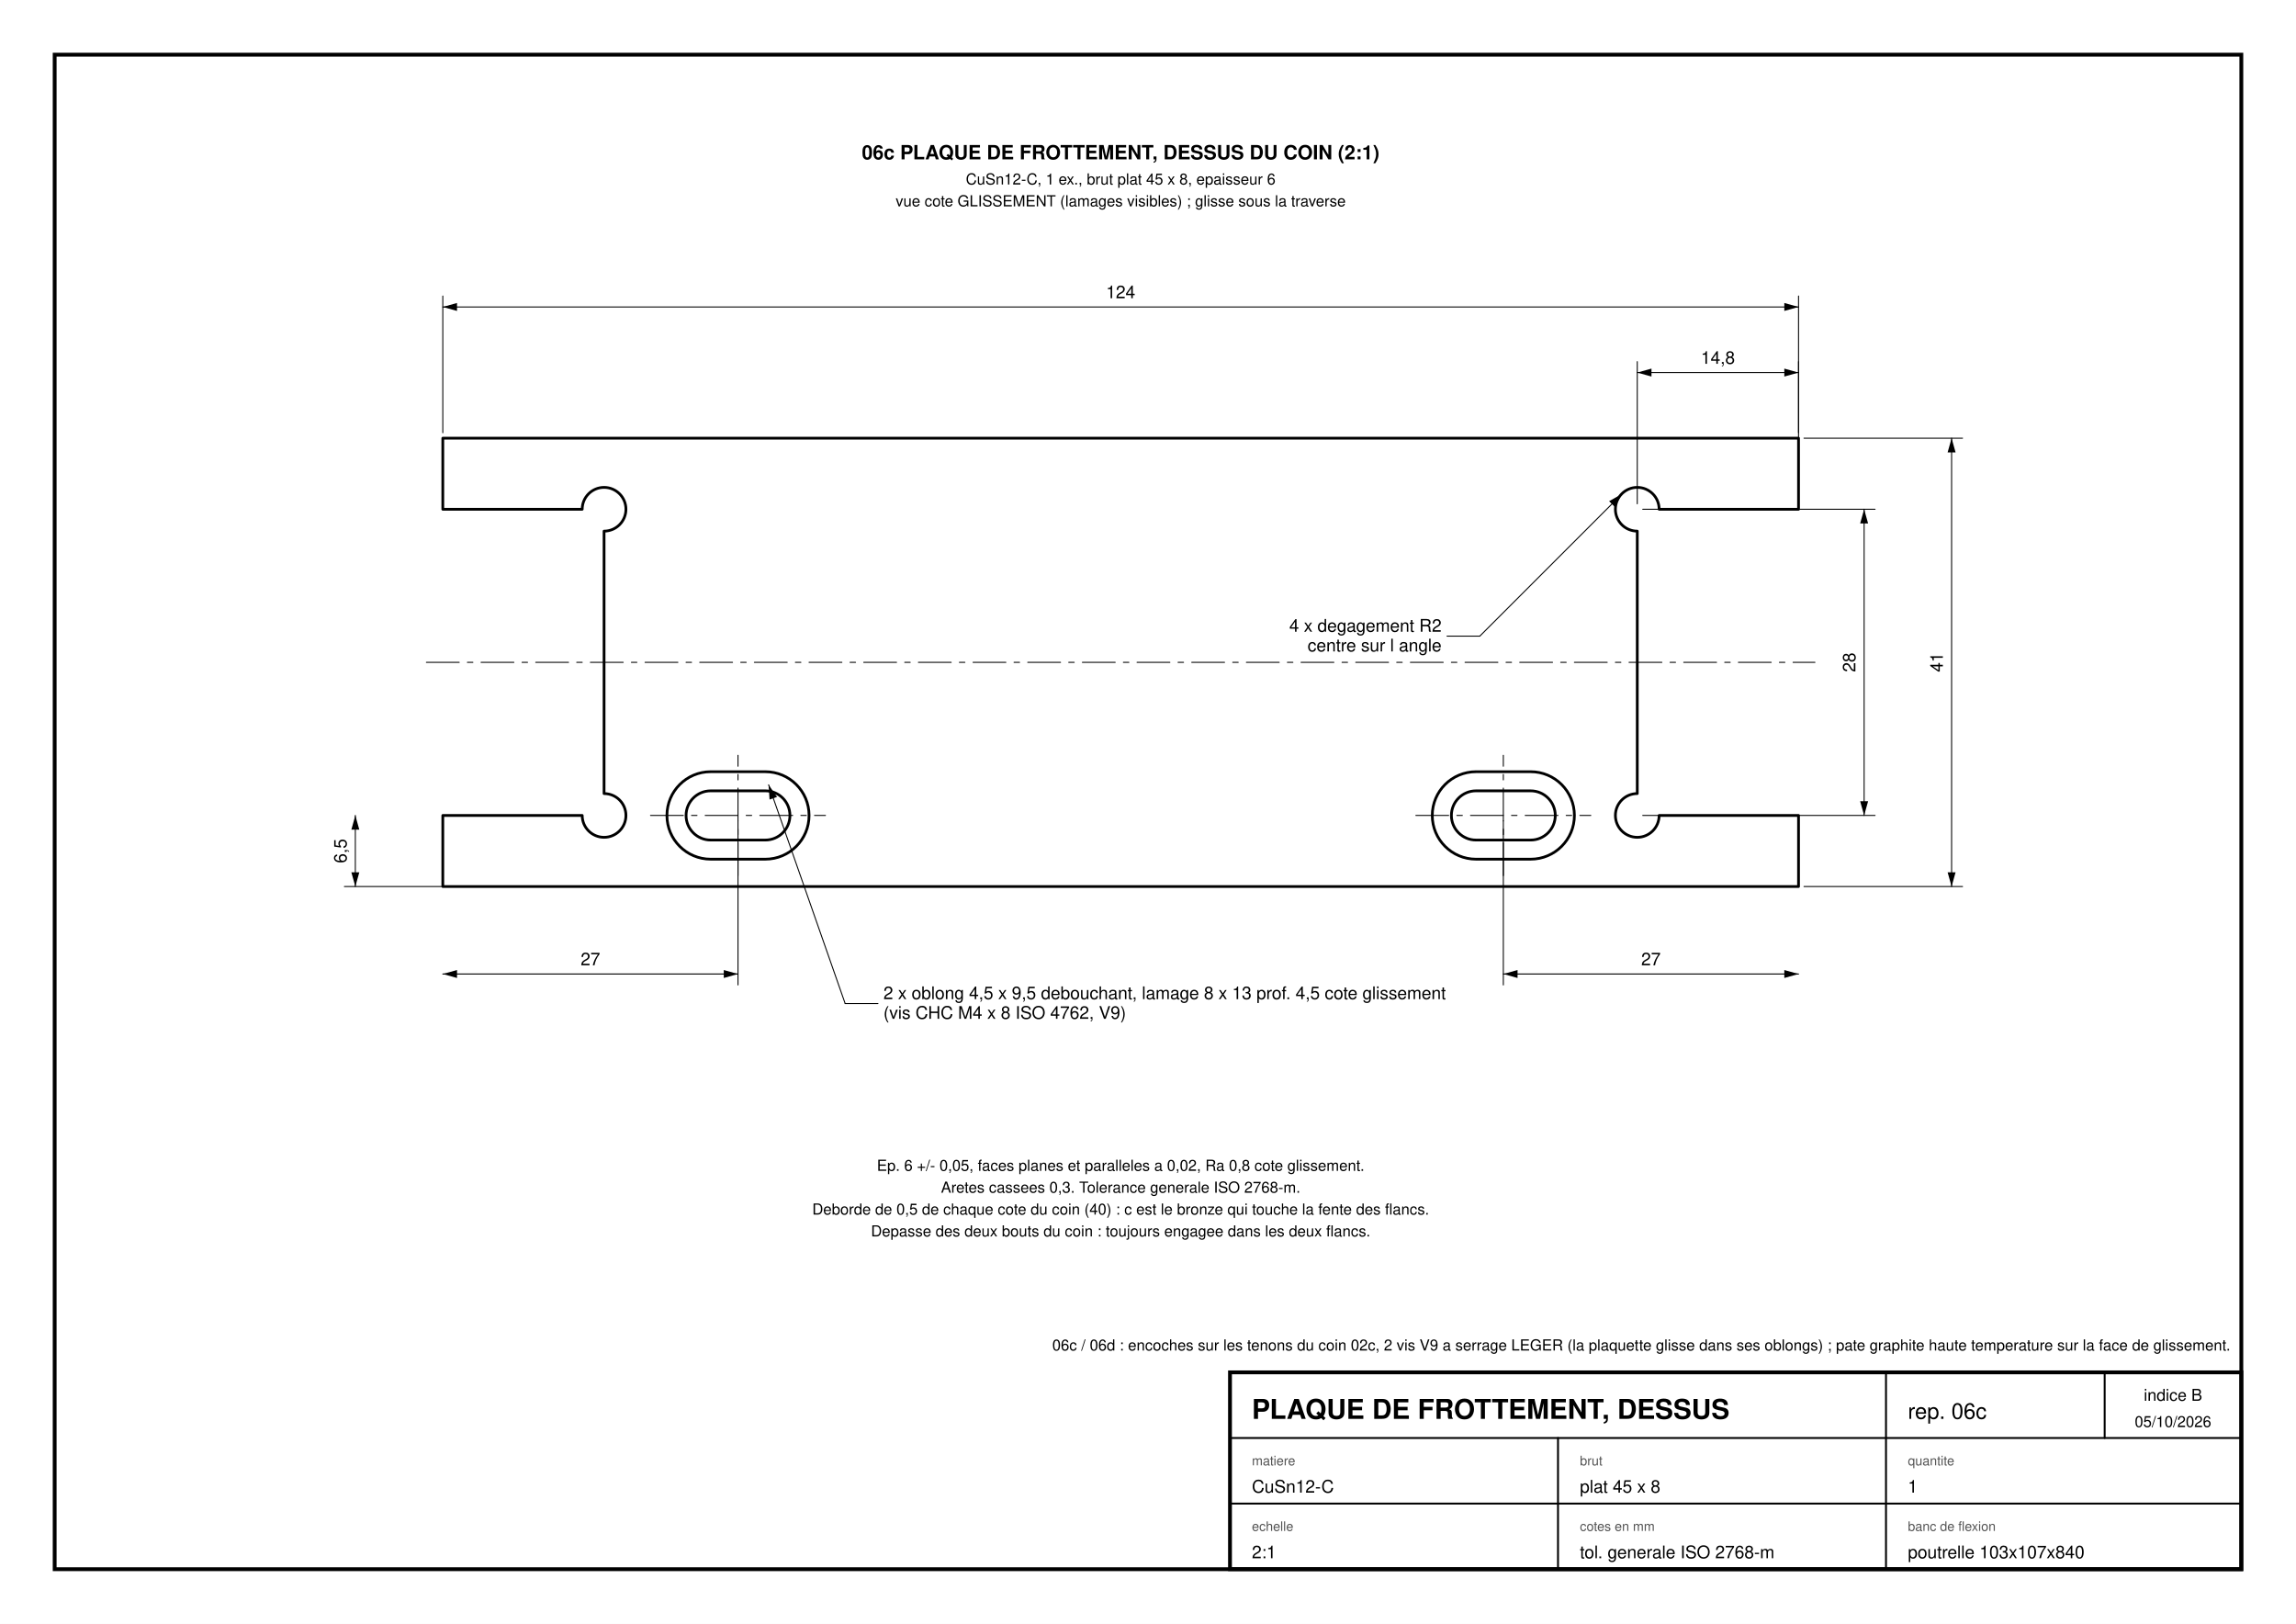
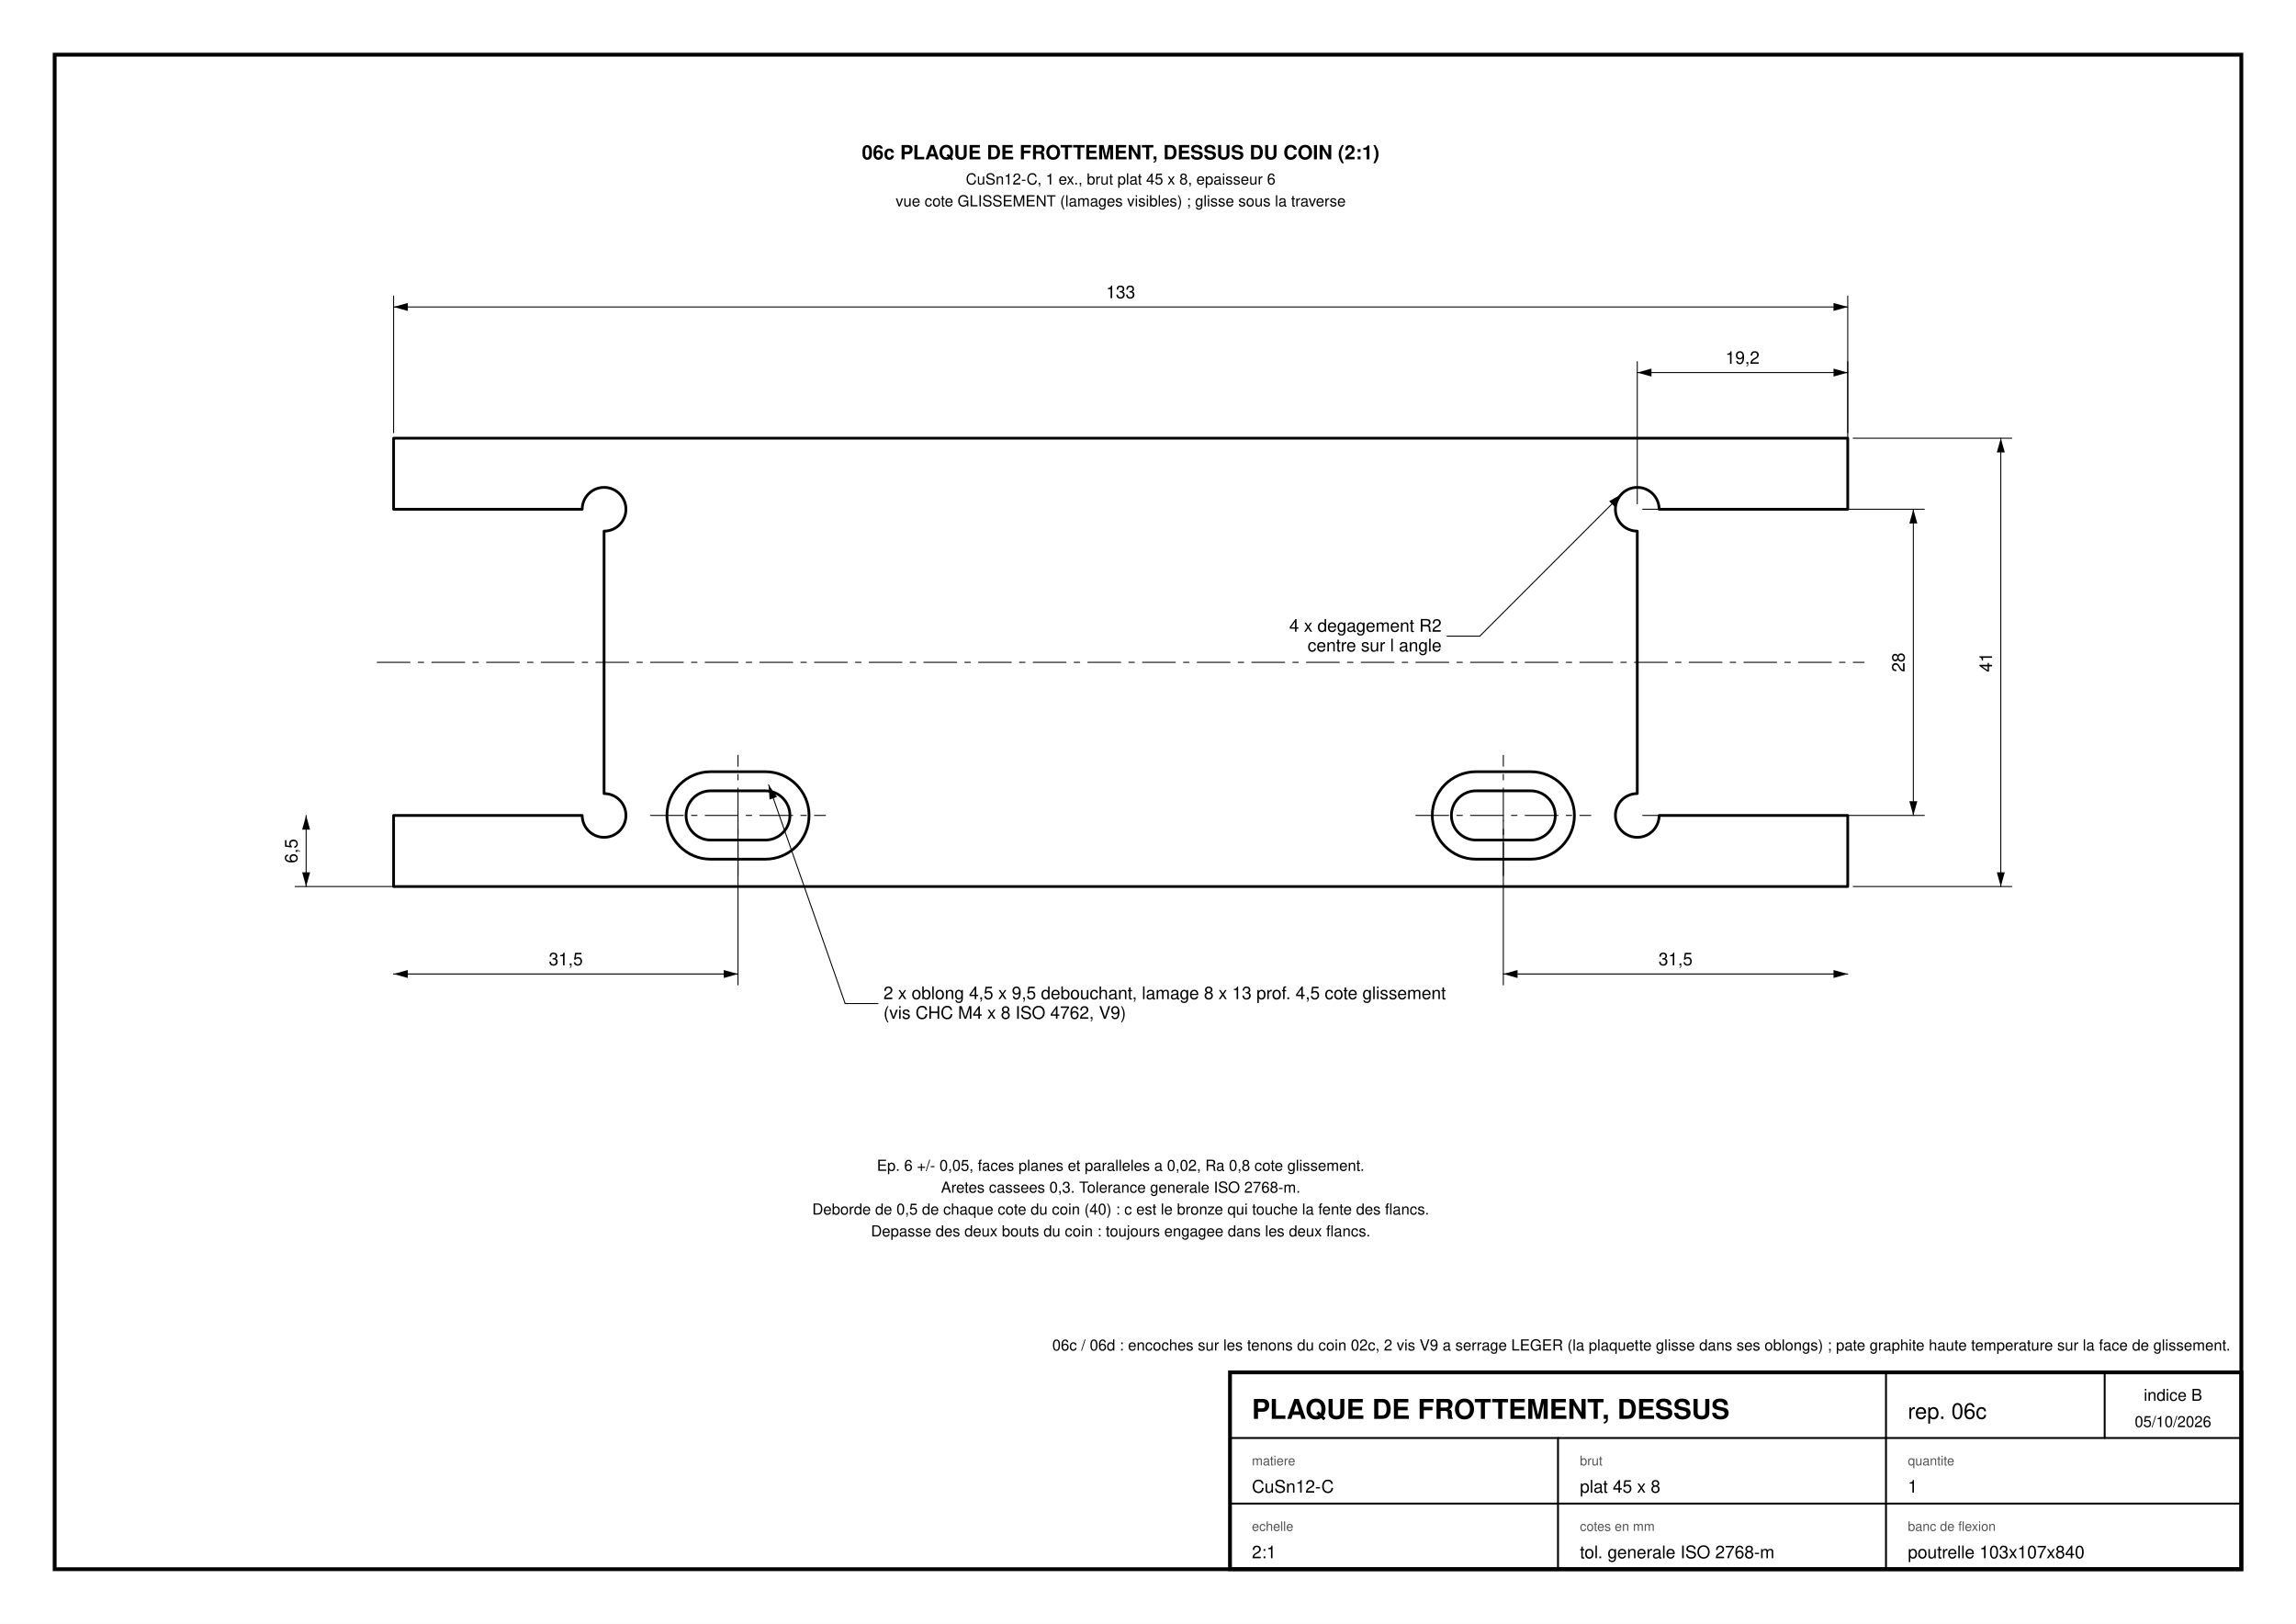
<svg xmlns="http://www.w3.org/2000/svg" width="420mm" height="297mm" viewBox="0 0 420 297">
  <rect width="420" height="297" fill="#fff" />
  <rect x="10.000" y="10.000" width="400.000" height="277.000" fill="none" stroke="#000" stroke-width="0.700" />
  <rect x="225.000" y="251.000" width="185.000" height="36.000" fill="none" stroke="#000" stroke-width="0.700" />
  <line x1="225.000" y1="263.000" x2="410.000" y2="263.000" stroke="#000" stroke-width="0.350" stroke-linecap="round" />
  <line x1="225.000" y1="275.000" x2="410.000" y2="275.000" stroke="#000" stroke-width="0.350" stroke-linecap="round" />
  <line x1="345.000" y1="251.000" x2="345.000" y2="263.000" stroke="#000" stroke-width="0.350" stroke-linecap="round" />
  <line x1="285.000" y1="263.000" x2="285.000" y2="287.000" stroke="#000" stroke-width="0.350" stroke-linecap="round" />
  <line x1="345.000" y1="263.000" x2="345.000" y2="287.000" stroke="#000" stroke-width="0.350" stroke-linecap="round" />
  <text x="229.000" y="259.500" font-family="Helvetica,Arial,sans-serif" font-size="5.00" fill="#000" text-anchor="start" font-weight="bold">PLAQUE DE FROTTEMENT, DESSUS</text>
  <line x1="385.000" y1="251.000" x2="385.000" y2="263.000" stroke="#000" stroke-width="0.350" stroke-linecap="round" />
  <text x="397.500" y="256.200" font-family="Helvetica,Arial,sans-serif" font-size="3.00" fill="#000" text-anchor="middle" font-weight="normal">indice B</text>
  <text x="397.500" y="261.000" font-family="Helvetica,Arial,sans-serif" font-size="2.80" fill="#000" text-anchor="middle" font-weight="normal">05/10/2026</text>
  <text x="349.000" y="259.500" font-family="Helvetica,Arial,sans-serif" font-size="4.00" fill="#000" text-anchor="start" font-weight="normal">rep. 06c</text>
  <text x="229.000" y="268.000" font-family="Helvetica,Arial,sans-serif" font-size="2.40" fill="#555" text-anchor="start" font-weight="normal">matiere</text>
  <text x="229.000" y="273.000" font-family="Helvetica,Arial,sans-serif" font-size="3.20" fill="#000" text-anchor="start" font-weight="normal">CuSn12-C</text>
  <text x="289.000" y="268.000" font-family="Helvetica,Arial,sans-serif" font-size="2.40" fill="#555" text-anchor="start" font-weight="normal">brut</text>
  <text x="289.000" y="273.000" font-family="Helvetica,Arial,sans-serif" font-size="3.20" fill="#000" text-anchor="start" font-weight="normal">plat 45 x 8</text>
  <text x="349.000" y="268.000" font-family="Helvetica,Arial,sans-serif" font-size="2.40" fill="#555" text-anchor="start" font-weight="normal">quantite</text>
  <text x="349.000" y="273.000" font-family="Helvetica,Arial,sans-serif" font-size="3.20" fill="#000" text-anchor="start" font-weight="normal">1</text>
  <text x="229.000" y="280.000" font-family="Helvetica,Arial,sans-serif" font-size="2.40" fill="#555" text-anchor="start" font-weight="normal">echelle</text>
  <text x="229.000" y="285.000" font-family="Helvetica,Arial,sans-serif" font-size="3.20" fill="#000" text-anchor="start" font-weight="normal">2:1</text>
  <text x="289.000" y="280.000" font-family="Helvetica,Arial,sans-serif" font-size="2.40" fill="#555" text-anchor="start" font-weight="normal">cotes en mm</text>
  <text x="289.000" y="285.000" font-family="Helvetica,Arial,sans-serif" font-size="3.20" fill="#000" text-anchor="start" font-weight="normal">tol. generale ISO 2768-m</text>
  <text x="349.000" y="280.000" font-family="Helvetica,Arial,sans-serif" font-size="2.40" fill="#555" text-anchor="start" font-weight="normal">banc de flexion</text>
  <text x="349.000" y="285.000" font-family="Helvetica,Arial,sans-serif" font-size="3.20" fill="#000" text-anchor="start" font-weight="normal">poutrelle 103x107x840</text>
  <text x="408.000" y="247.000" font-family="Helvetica,Arial,sans-serif" font-size="2.80" fill="#000" text-anchor="end" font-weight="normal">06c / 06d : encoches sur les tenons du coin 02c, 2 vis V9 a serrage LEGER (la plaquette glisse dans ses oblongs) ; pate graphite haute temperature sur la face de glissement.</text>
  <text x="205.000" y="29.142" font-family="Helvetica,Arial,sans-serif" font-size="3.60" fill="#000" text-anchor="middle" font-weight="bold">06c  PLAQUE DE FROTTEMENT, DESSUS DU COIN  (2:1)</text>
  <text x="205.000" y="33.742" font-family="Helvetica,Arial,sans-serif" font-size="2.80" fill="#000" text-anchor="middle" font-weight="normal">CuSn12-C, 1 ex., brut plat 45 x 8, epaisseur 6</text>
  <text x="205.000" y="37.742" font-family="Helvetica,Arial,sans-serif" font-size="2.80" fill="#000" text-anchor="middle" font-weight="normal">vue cote GLISSEMENT (lamages visibles) ; glisse sous la traverse</text>
-   <path d="M 329 162.142 L 81 162.142 L 81 149.142 L 106.5 149.142 A 4 4 0 1 0 110.5 145.142 L 110.5 97.142 A 4 4 0 1 0 106.5 93.142 L 81 93.142 L 81 80.142 L 329 80.142 L 329 93.142 L 303.5 93.142 A 4 4 0 1 0 299.5 97.142 L 299.5 145.142 A 4 4 0 1 0 303.5 149.142 L 329 149.142 L 329 162.142 Z" fill="none" stroke="#000" stroke-width="0.500" stroke-linecap="round" stroke-linejoin="round" />
+   <path d="M 338 162.142 L 72 162.142 L 72 149.142 L 106.5 149.142 A 4 4 0 1 0 110.5 145.142 L 110.5 97.142 A 4 4 0 1 0 106.5 93.142 L 72 93.142 L 72 80.142 L 338 80.142 L 338 93.142 L 303.5 93.142 A 4 4 0 1 0 299.5 97.142 L 299.5 145.142 A 4 4 0 1 0 303.5 149.142 L 338 149.142 L 338 162.142 Z" fill="none" stroke="#000" stroke-width="0.500" stroke-linecap="round" stroke-linejoin="round" />
  <path d="M 130 153.642 L 140 153.642 A 4.5 4.5 0 0 0 140 144.642 L 130 144.642 A 4.5 4.5 0 0 0 130 153.642 Z" fill="none" stroke="#000" stroke-width="0.500" stroke-linecap="round" stroke-linejoin="round" />
  <path d="M 270 153.642 L 280 153.642 A 4.5 4.5 0 0 0 280 144.642 L 270 144.642 A 4.5 4.5 0 0 0 270 153.642 Z" fill="none" stroke="#000" stroke-width="0.500" stroke-linecap="round" stroke-linejoin="round" />
  <path d="M 130 157.142 L 140 157.142 A 8 8 0 0 0 140 141.142 L 130 141.142 A 8 8 0 0 0 130 157.142 Z" fill="none" stroke="#000" stroke-width="0.500" stroke-linecap="round" stroke-linejoin="round" />
  <line x1="119.000" y1="149.142" x2="151.000" y2="149.142" stroke="#000" stroke-width="0.180" stroke-linecap="round" stroke-dasharray="6 1.5 1 1.5" />
  <line x1="135.000" y1="160.142" x2="135.000" y2="138.142" stroke="#000" stroke-width="0.180" stroke-linecap="round" stroke-dasharray="6 1.5 1 1.5" />
  <path d="M 270 157.142 L 280 157.142 A 8 8 0 0 0 280 141.142 L 270 141.142 A 8 8 0 0 0 270 157.142 Z" fill="none" stroke="#000" stroke-width="0.500" stroke-linecap="round" stroke-linejoin="round" />
  <line x1="259.000" y1="149.142" x2="291.000" y2="149.142" stroke="#000" stroke-width="0.180" stroke-linecap="round" stroke-dasharray="6 1.5 1 1.5" />
  <line x1="275.000" y1="160.142" x2="275.000" y2="138.142" stroke="#000" stroke-width="0.180" stroke-linecap="round" stroke-dasharray="6 1.5 1 1.5" />
-   <line x1="78.000" y1="121.142" x2="332.000" y2="121.142" stroke="#000" stroke-width="0.180" stroke-linecap="round" stroke-dasharray="6 1.5 1 1.5" />
-   <line x1="81.000" y1="79.142" x2="81.000" y2="54.142" stroke="#000" stroke-width="0.180" stroke-linecap="round" />
-   <line x1="329.000" y1="79.142" x2="329.000" y2="54.142" stroke="#000" stroke-width="0.180" stroke-linecap="round" />
-   <line x1="81.000" y1="56.142" x2="329.000" y2="56.142" stroke="#000" stroke-width="0.180" stroke-linecap="round" />
-   <path d="M 81 56.142 L 83.6 56.87 L 83.6 55.414 Z" fill="#000" />
-   <path d="M 329 56.142 L 326.4 55.414 L 326.4 56.87 Z" fill="#000" />
-   <text x="205.000" y="54.542" font-family="Helvetica,Arial,sans-serif" font-size="3.20" fill="#000" text-anchor="middle" font-weight="normal">124</text>
-   <line x1="330.000" y1="162.142" x2="359.000" y2="162.142" stroke="#000" stroke-width="0.180" stroke-linecap="round" />
-   <line x1="330.000" y1="80.142" x2="359.000" y2="80.142" stroke="#000" stroke-width="0.180" stroke-linecap="round" />
-   <line x1="357.000" y1="162.142" x2="357.000" y2="80.142" stroke="#000" stroke-width="0.180" stroke-linecap="round" />
-   <path d="M 357 162.142 L 357.728 159.542 L 356.272 159.542 Z" fill="#000" />
-   <path d="M 357 80.142 L 356.272 82.742 L 357.728 82.742 Z" fill="#000" />
-   <text x="355.400" y="121.142" font-family="Helvetica,Arial,sans-serif" font-size="3.20" fill="#000" text-anchor="middle" font-weight="normal" transform="rotate(-90.00 355.400 121.142)">41</text>
-   <line x1="300.500" y1="149.142" x2="343.000" y2="149.142" stroke="#000" stroke-width="0.180" stroke-linecap="round" />
-   <line x1="300.500" y1="93.142" x2="343.000" y2="93.142" stroke="#000" stroke-width="0.180" stroke-linecap="round" />
-   <line x1="341.000" y1="149.142" x2="341.000" y2="93.142" stroke="#000" stroke-width="0.180" stroke-linecap="round" />
-   <path d="M 341 149.142 L 341.728 146.542 L 340.272 146.542 Z" fill="#000" />
-   <path d="M 341 93.142 L 340.272 95.742 L 341.728 95.742 Z" fill="#000" />
-   <text x="339.400" y="121.142" font-family="Helvetica,Arial,sans-serif" font-size="3.20" fill="#000" text-anchor="middle" font-weight="normal" transform="rotate(-90.00 339.400 121.142)">28</text>
+   <line x1="69.000" y1="121.142" x2="341.000" y2="121.142" stroke="#000" stroke-width="0.180" stroke-linecap="round" stroke-dasharray="6 1.5 1 1.5" />
+   <line x1="72.000" y1="79.142" x2="72.000" y2="54.142" stroke="#000" stroke-width="0.180" stroke-linecap="round" />
+   <line x1="338.000" y1="79.142" x2="338.000" y2="54.142" stroke="#000" stroke-width="0.180" stroke-linecap="round" />
+   <line x1="72.000" y1="56.142" x2="338.000" y2="56.142" stroke="#000" stroke-width="0.180" stroke-linecap="round" />
+   <path d="M 72 56.142 L 74.6 56.87 L 74.6 55.414 Z" fill="#000" />
+   <path d="M 338 56.142 L 335.4 55.414 L 335.4 56.87 Z" fill="#000" />
+   <text x="205.000" y="54.542" font-family="Helvetica,Arial,sans-serif" font-size="3.20" fill="#000" text-anchor="middle" font-weight="normal">133</text>
+   <line x1="339.000" y1="162.142" x2="368.000" y2="162.142" stroke="#000" stroke-width="0.180" stroke-linecap="round" />
+   <line x1="339.000" y1="80.142" x2="368.000" y2="80.142" stroke="#000" stroke-width="0.180" stroke-linecap="round" />
+   <line x1="366.000" y1="162.142" x2="366.000" y2="80.142" stroke="#000" stroke-width="0.180" stroke-linecap="round" />
+   <path d="M 366 162.142 L 366.728 159.542 L 365.272 159.542 Z" fill="#000" />
+   <path d="M 366 80.142 L 365.272 82.742 L 366.728 82.742 Z" fill="#000" />
+   <text x="364.400" y="121.142" font-family="Helvetica,Arial,sans-serif" font-size="3.20" fill="#000" text-anchor="middle" font-weight="normal" transform="rotate(-90.00 364.400 121.142)">41</text>
+   <line x1="300.500" y1="149.142" x2="352.000" y2="149.142" stroke="#000" stroke-width="0.180" stroke-linecap="round" />
+   <line x1="300.500" y1="93.142" x2="352.000" y2="93.142" stroke="#000" stroke-width="0.180" stroke-linecap="round" />
+   <line x1="350.000" y1="149.142" x2="350.000" y2="93.142" stroke="#000" stroke-width="0.180" stroke-linecap="round" />
+   <path d="M 350 149.142 L 350.728 146.542 L 349.272 146.542 Z" fill="#000" />
+   <path d="M 350 93.142 L 349.272 95.742 L 350.728 95.742 Z" fill="#000" />
+   <text x="348.400" y="121.142" font-family="Helvetica,Arial,sans-serif" font-size="3.20" fill="#000" text-anchor="middle" font-weight="normal" transform="rotate(-90.00 348.400 121.142)">28</text>
  <line x1="299.500" y1="92.142" x2="299.500" y2="66.142" stroke="#000" stroke-width="0.180" stroke-linecap="round" />
-   <line x1="329.000" y1="92.142" x2="329.000" y2="66.142" stroke="#000" stroke-width="0.180" stroke-linecap="round" />
-   <line x1="299.500" y1="68.142" x2="329.000" y2="68.142" stroke="#000" stroke-width="0.180" stroke-linecap="round" />
+   <line x1="338.000" y1="92.142" x2="338.000" y2="66.142" stroke="#000" stroke-width="0.180" stroke-linecap="round" />
+   <line x1="299.500" y1="68.142" x2="338.000" y2="68.142" stroke="#000" stroke-width="0.180" stroke-linecap="round" />
  <path d="M 299.5 68.142 L 302.1 68.87 L 302.1 67.414 Z" fill="#000" />
-   <path d="M 329 68.142 L 326.4 67.414 L 326.4 68.87 Z" fill="#000" />
-   <text x="314.250" y="66.542" font-family="Helvetica,Arial,sans-serif" font-size="3.20" fill="#000" text-anchor="middle" font-weight="normal">14,8</text>
+   <path d="M 338 68.142 L 335.4 67.414 L 335.4 68.87 Z" fill="#000" />
+   <text x="318.750" y="66.542" font-family="Helvetica,Arial,sans-serif" font-size="3.20" fill="#000" text-anchor="middle" font-weight="normal">19,2</text>
  <line x1="135.000" y1="150.142" x2="135.000" y2="180.142" stroke="#000" stroke-width="0.180" stroke-linecap="round" />
-   <line x1="81.000" y1="178.142" x2="135.000" y2="178.142" stroke="#000" stroke-width="0.180" stroke-linecap="round" />
-   <path d="M 81 178.142 L 83.6 178.87 L 83.6 177.414 Z" fill="#000" />
+   <line x1="72.000" y1="178.142" x2="135.000" y2="178.142" stroke="#000" stroke-width="0.180" stroke-linecap="round" />
+   <path d="M 72 178.142 L 74.6 178.87 L 74.6 177.414 Z" fill="#000" />
  <path d="M 135 178.142 L 132.4 177.414 L 132.4 178.87 Z" fill="#000" />
-   <text x="108.000" y="176.542" font-family="Helvetica,Arial,sans-serif" font-size="3.20" fill="#000" text-anchor="middle" font-weight="normal">27</text>
+   <text x="103.500" y="176.542" font-family="Helvetica,Arial,sans-serif" font-size="3.20" fill="#000" text-anchor="middle" font-weight="normal">31,5</text>
  <line x1="275.000" y1="150.142" x2="275.000" y2="180.142" stroke="#000" stroke-width="0.180" stroke-linecap="round" />
-   <line x1="275.000" y1="178.142" x2="329.000" y2="178.142" stroke="#000" stroke-width="0.180" stroke-linecap="round" />
+   <line x1="275.000" y1="178.142" x2="338.000" y2="178.142" stroke="#000" stroke-width="0.180" stroke-linecap="round" />
  <path d="M 275 178.142 L 277.6 178.87 L 277.6 177.414 Z" fill="#000" />
-   <path d="M 329 178.142 L 326.4 177.414 L 326.4 178.87 Z" fill="#000" />
-   <text x="302.000" y="176.542" font-family="Helvetica,Arial,sans-serif" font-size="3.20" fill="#000" text-anchor="middle" font-weight="normal">27</text>
-   <line x1="134.000" y1="162.142" x2="63.000" y2="162.142" stroke="#000" stroke-width="0.180" stroke-linecap="round" />
-   <line x1="65.000" y1="162.142" x2="65.000" y2="149.142" stroke="#000" stroke-width="0.180" stroke-linecap="round" />
-   <path d="M 65 162.142 L 65.728 159.542 L 64.272 159.542 Z" fill="#000" />
-   <path d="M 65 149.142 L 64.272 151.742 L 65.728 151.742 Z" fill="#000" />
-   <text x="63.400" y="155.642" font-family="Helvetica,Arial,sans-serif" font-size="3.20" fill="#000" text-anchor="middle" font-weight="normal" transform="rotate(-90.00 63.400 155.642)">6,5</text>
+   <path d="M 338 178.142 L 335.4 177.414 L 335.4 178.87 Z" fill="#000" />
+   <text x="306.500" y="176.542" font-family="Helvetica,Arial,sans-serif" font-size="3.20" fill="#000" text-anchor="middle" font-weight="normal">31,5</text>
+   <line x1="134.000" y1="162.142" x2="54.000" y2="162.142" stroke="#000" stroke-width="0.180" stroke-linecap="round" />
+   <line x1="56.000" y1="162.142" x2="56.000" y2="149.142" stroke="#000" stroke-width="0.180" stroke-linecap="round" />
+   <path d="M 56 162.142 L 56.728 159.542 L 55.272 159.542 Z" fill="#000" />
+   <path d="M 56 149.142 L 55.272 151.742 L 56.728 151.742 Z" fill="#000" />
+   <text x="54.400" y="155.642" font-family="Helvetica,Arial,sans-serif" font-size="3.20" fill="#000" text-anchor="middle" font-weight="normal" transform="rotate(-90.00 54.400 155.642)">6,5</text>
  <line x1="140.600" y1="143.542" x2="154.600" y2="183.542" stroke="#000" stroke-width="0.180" stroke-linecap="round" />
  <path d="M 140.6 143.542 L 140.772 146.237 L 142.146 145.756 Z" fill="#000" />
  <line x1="154.600" y1="183.542" x2="160.600" y2="183.542" stroke="#000" stroke-width="0.180" stroke-linecap="round" />
  <text x="161.600" y="182.742" font-family="Helvetica,Arial,sans-serif" font-size="3.20" fill="#000" text-anchor="start" font-weight="normal">2 x oblong 4,5 x 9,5 debouchant, lamage 8 x 13 prof. 4,5 cote glissement</text>
  <text x="161.600" y="186.342" font-family="Helvetica,Arial,sans-serif" font-size="3.20" fill="#000" text-anchor="start" font-weight="normal">(vis CHC M4 x 8 ISO 4762, V9)</text>
  <line x1="296.700" y1="90.342" x2="270.700" y2="116.342" stroke="#000" stroke-width="0.180" stroke-linecap="round" />
  <path d="M 296.7 90.342 L 294.347 91.666 L 295.376 92.695 Z" fill="#000" />
  <line x1="270.700" y1="116.342" x2="264.700" y2="116.342" stroke="#000" stroke-width="0.180" stroke-linecap="round" />
  <text x="263.700" y="115.542" font-family="Helvetica,Arial,sans-serif" font-size="3.20" fill="#000" text-anchor="end" font-weight="normal">4 x degagement R2</text>
  <text x="263.700" y="119.142" font-family="Helvetica,Arial,sans-serif" font-size="3.20" fill="#000" text-anchor="end" font-weight="normal">centre sur l angle</text>
  <text x="205.000" y="214.142" font-family="Helvetica,Arial,sans-serif" font-size="2.80" fill="#000" text-anchor="middle" font-weight="normal">Ep. 6 +/- 0,05, faces planes et paralleles a 0,02, Ra 0,8 cote glissement.</text>
  <text x="205.000" y="218.142" font-family="Helvetica,Arial,sans-serif" font-size="2.80" fill="#000" text-anchor="middle" font-weight="normal">Aretes cassees 0,3. Tolerance generale ISO 2768-m.</text>
  <text x="205.000" y="222.142" font-family="Helvetica,Arial,sans-serif" font-size="2.80" fill="#000" text-anchor="middle" font-weight="normal">Deborde de 0,5 de chaque cote du coin (40) : c est le bronze qui touche la fente des flancs.</text>
  <text x="205.000" y="226.142" font-family="Helvetica,Arial,sans-serif" font-size="2.80" fill="#000" text-anchor="middle" font-weight="normal">Depasse des deux bouts du coin : toujours engagee dans les deux flancs.</text>
</svg>
